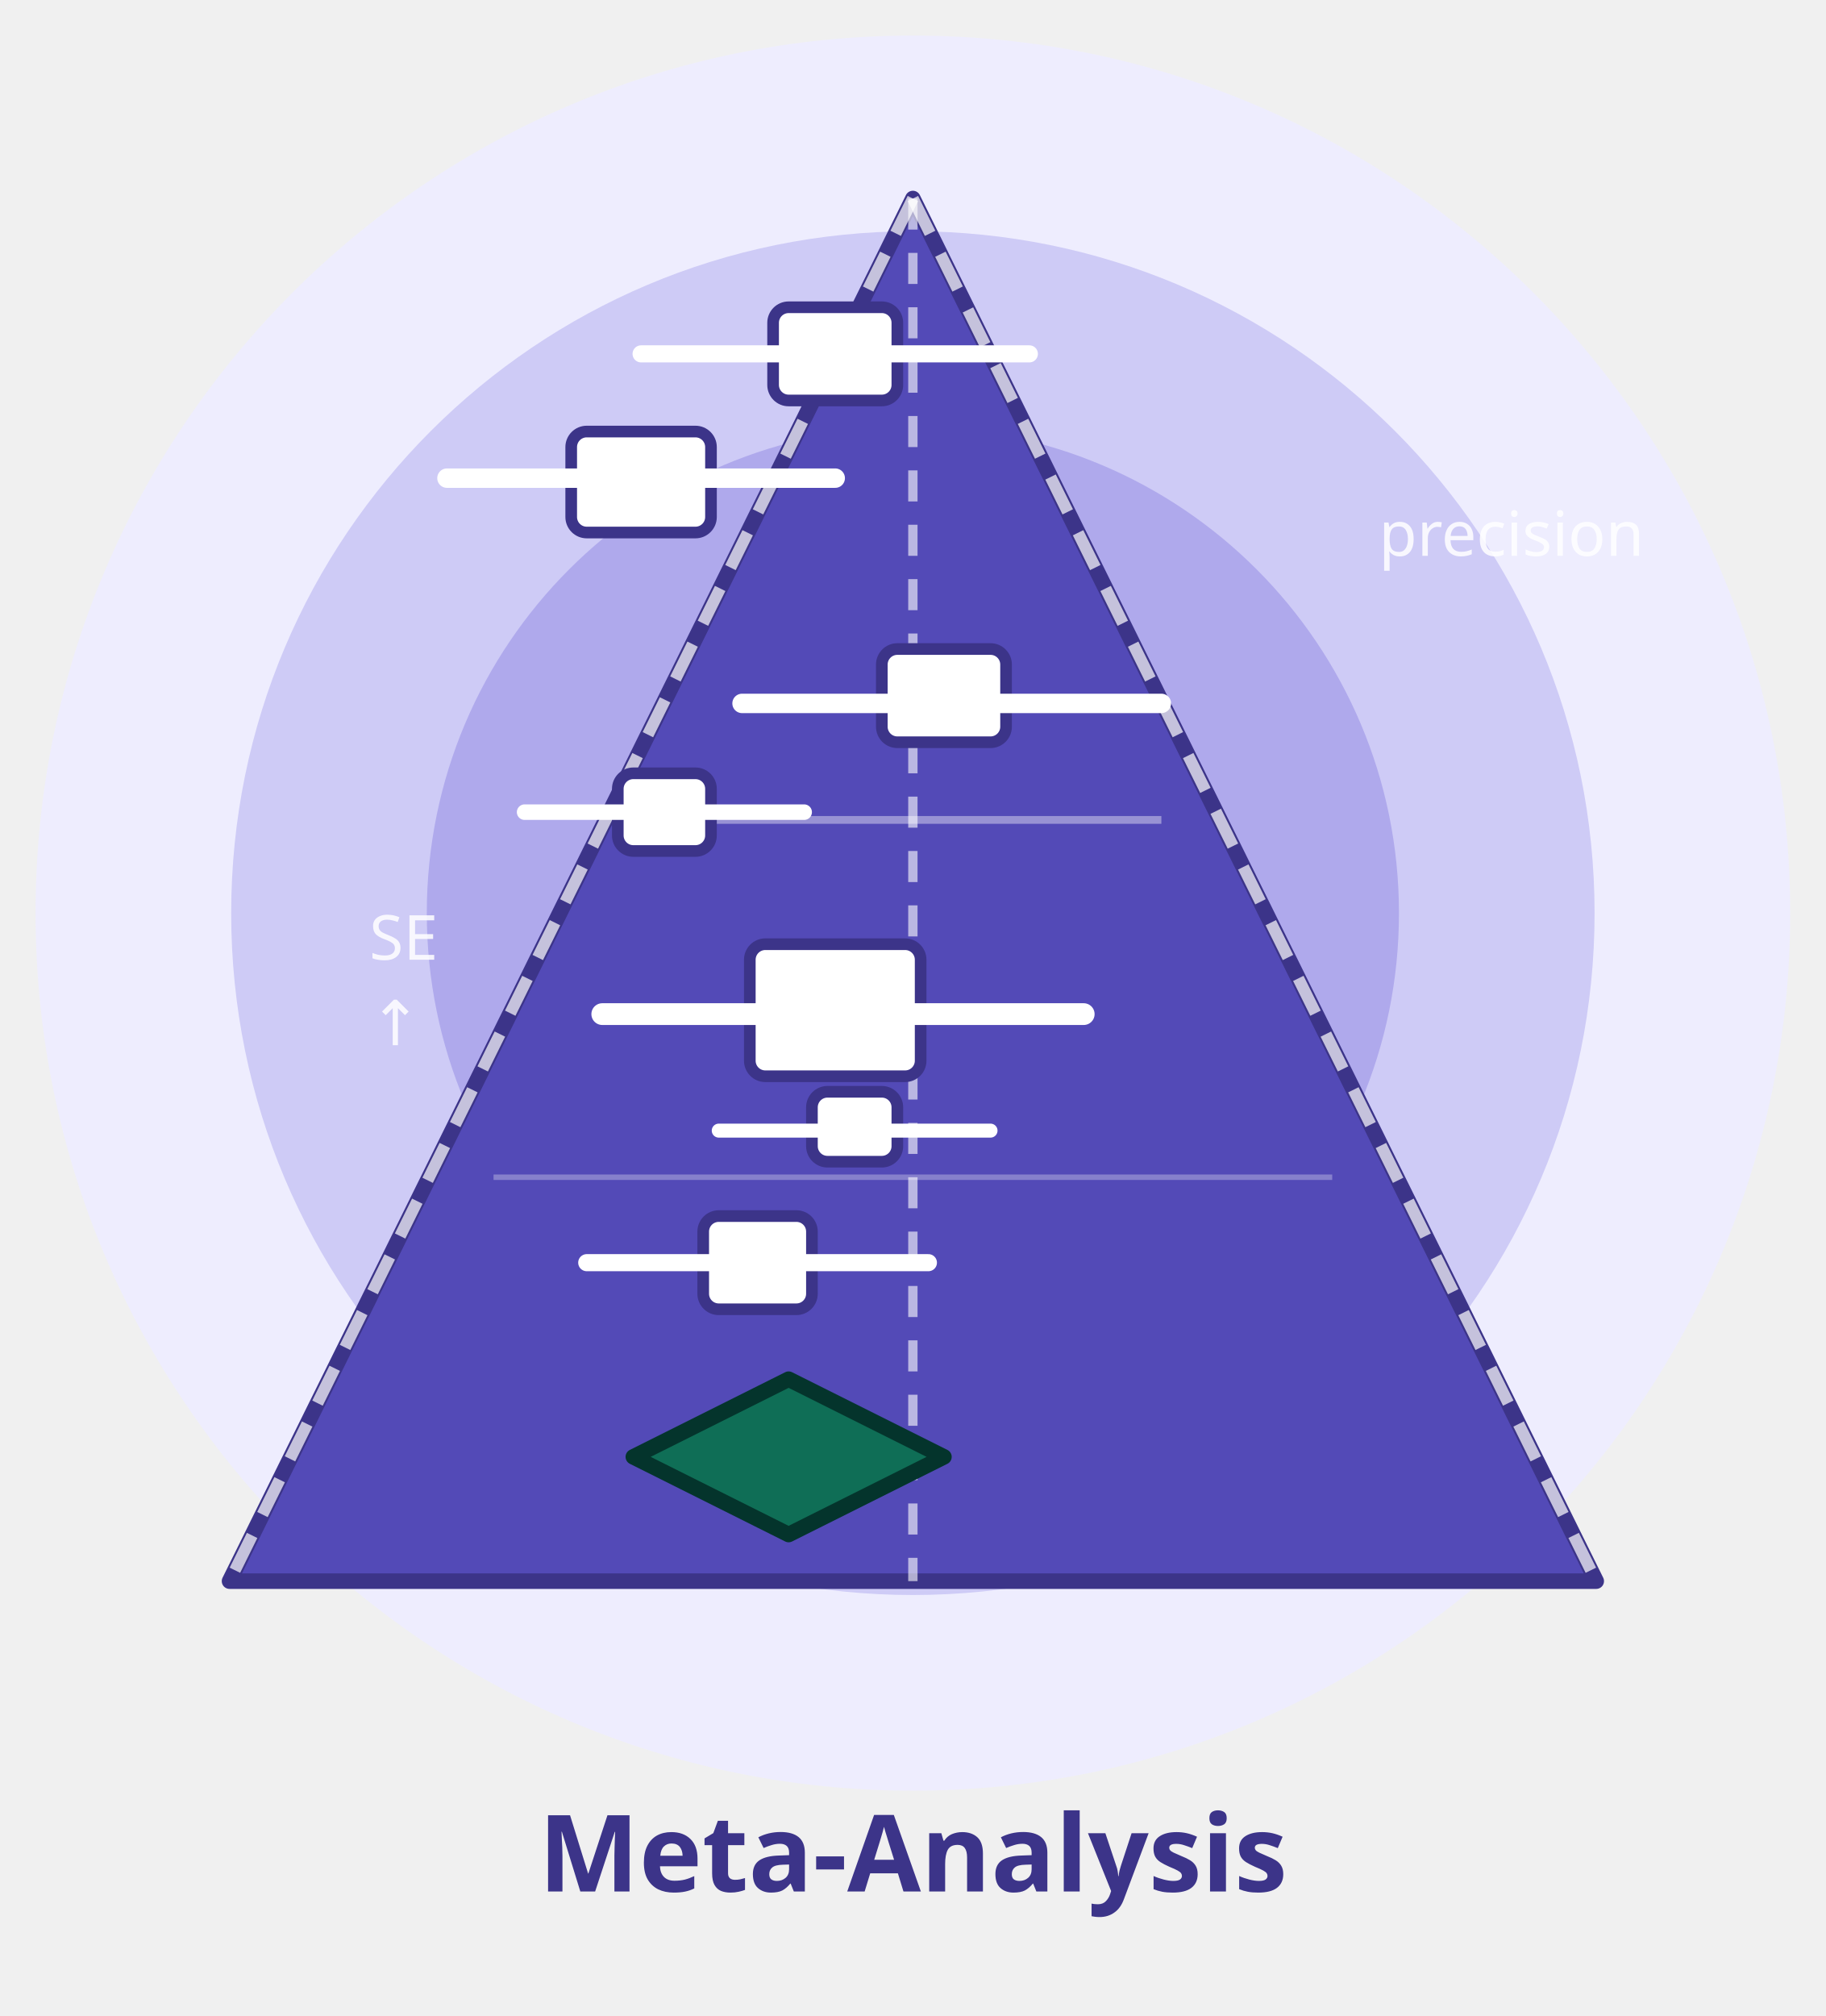
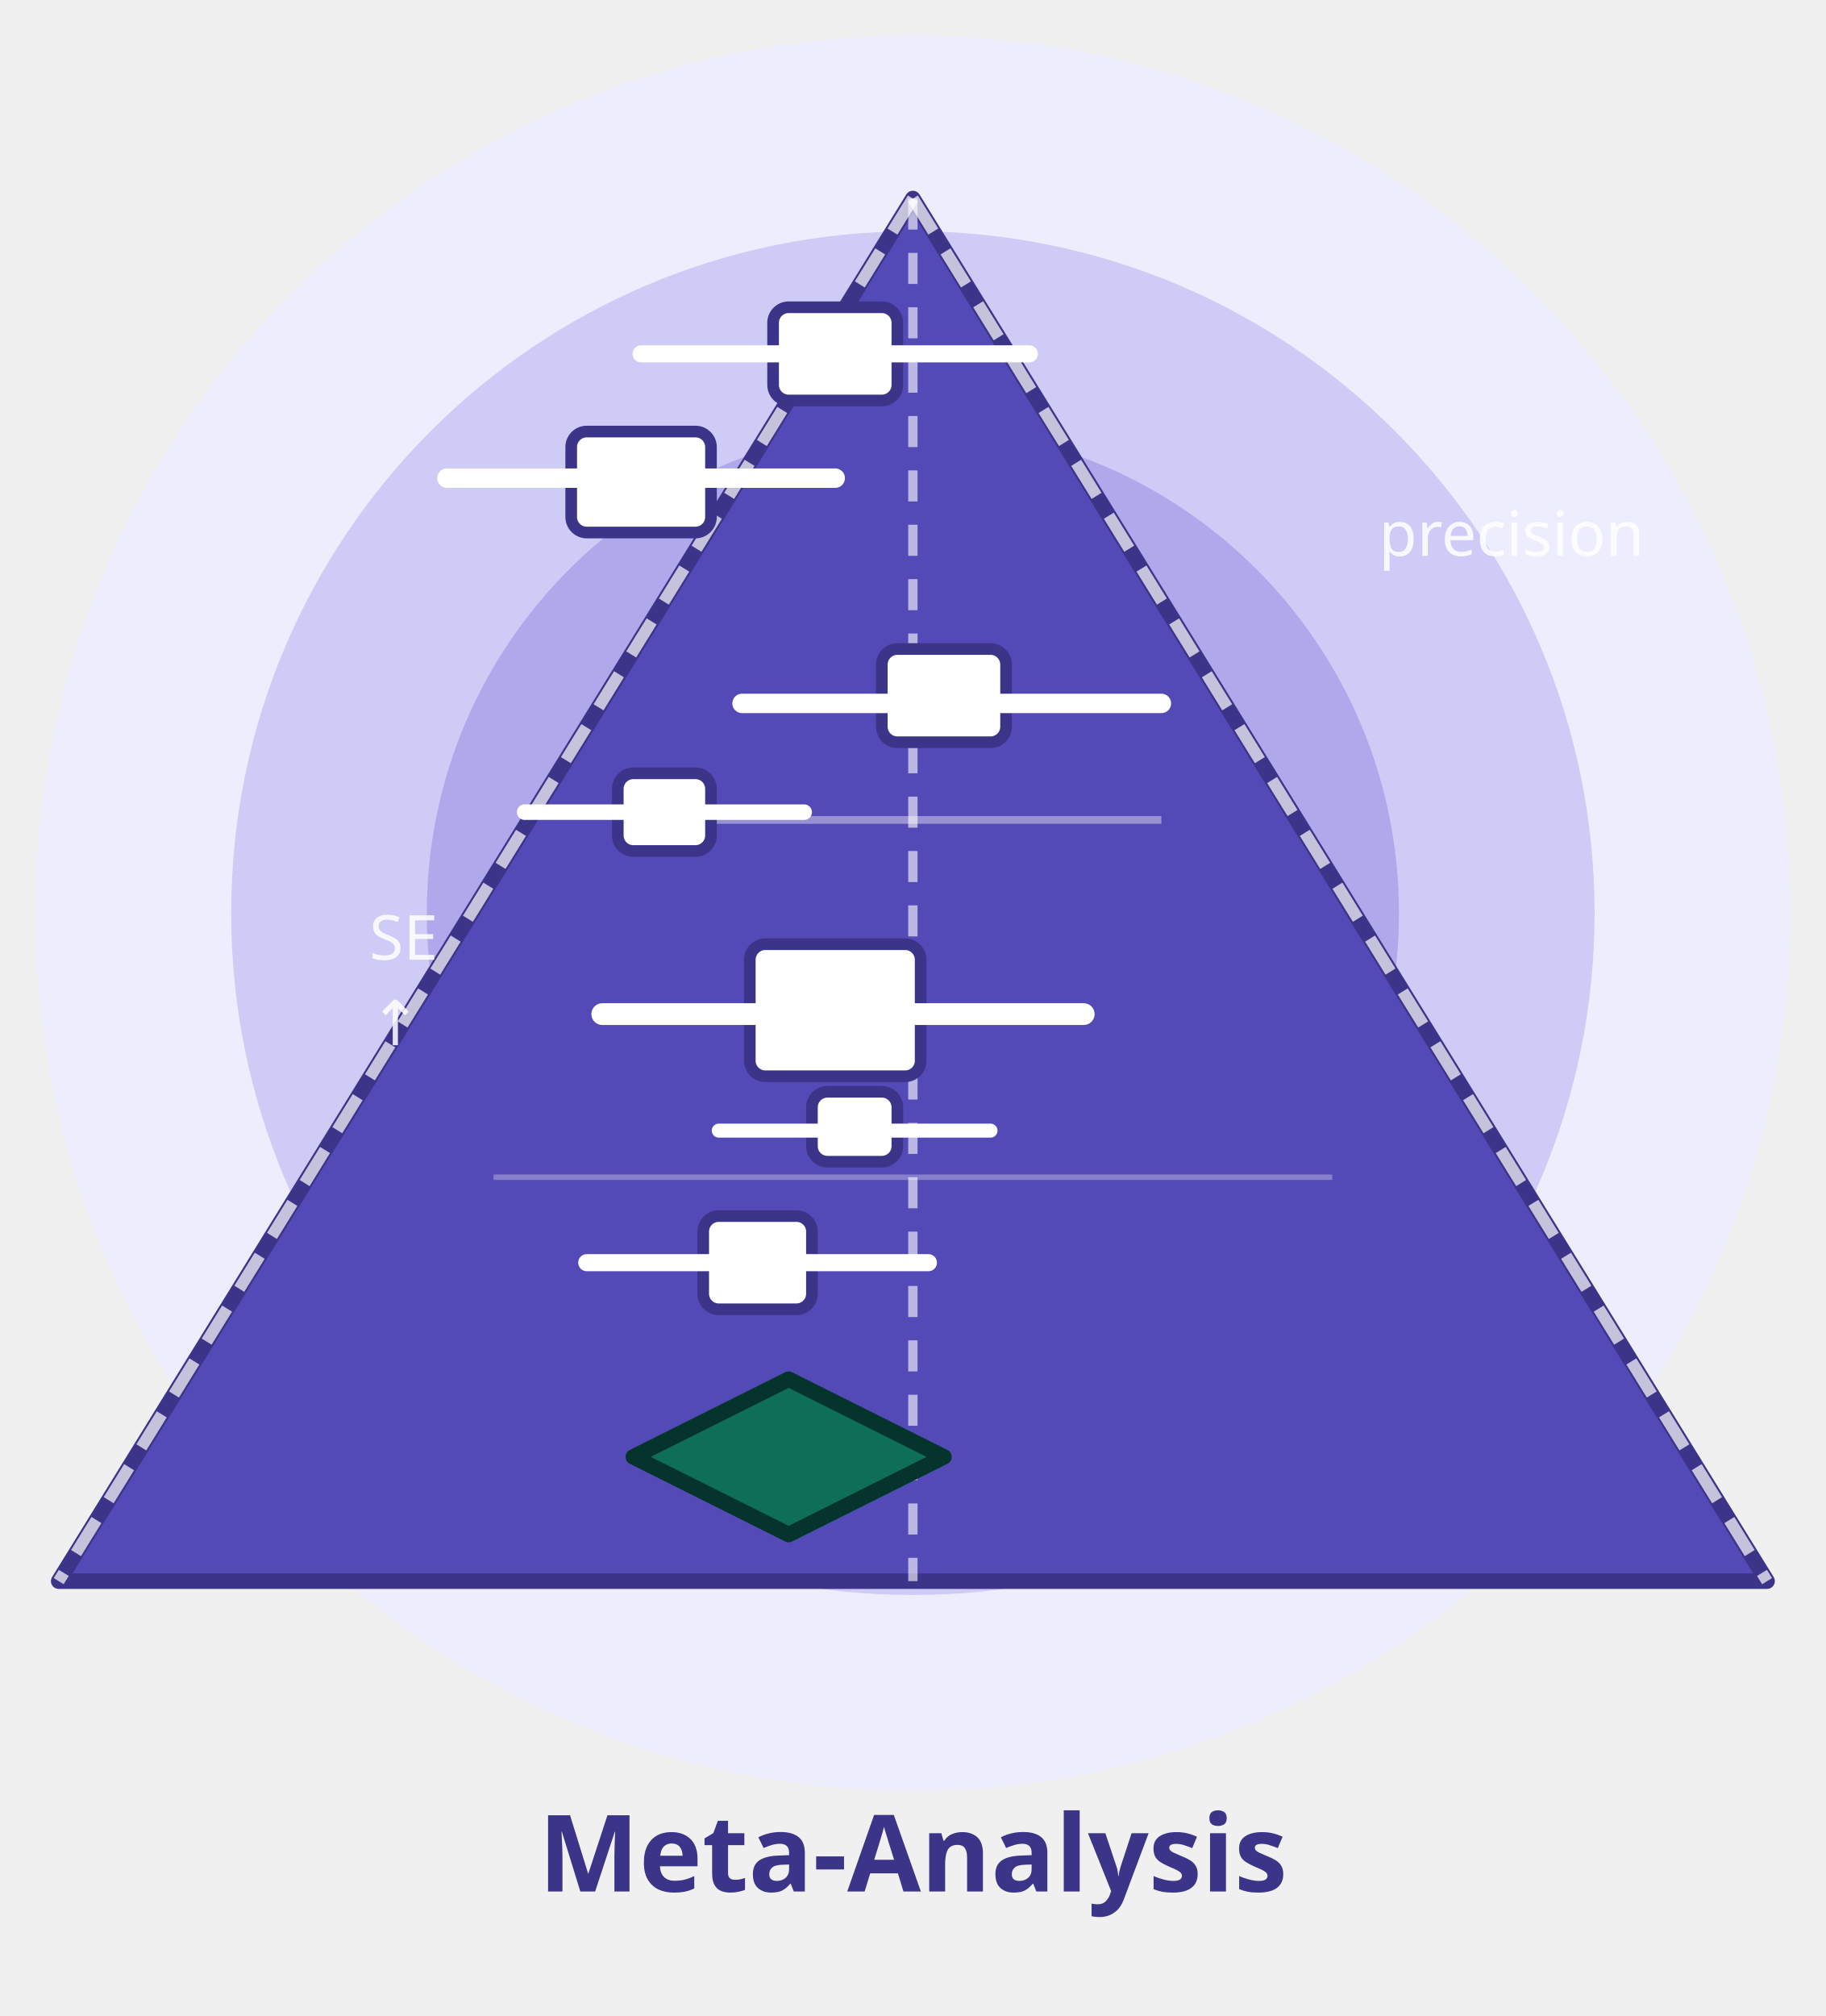
<svg xmlns="http://www.w3.org/2000/svg" viewBox="186 41 308 340" width="100%" style="background:transparent;">
  <defs>
    <marker id="arw" viewBox="0 0 10 10" refX="8" refY="5" markerWidth="6" markerHeight="6" orient="auto-start-reverse">
      <path d="M2 1L8 5L2 9" fill="none" stroke="context-stroke" stroke-width="1.5" stroke-linecap="round" stroke-linejoin="round" />
    </marker>
  </defs>
  <circle cx="340" cy="195" r="148" fill="#EEEDFE" />
  <circle cx="340" cy="195" r="115" fill="#CECBF6" />
  <circle cx="340" cy="195" r="82" fill="#AFA9EC" />
  <g transform="translate(340 195) scale(1.31) translate(-340 -242)">
-     <path d="M252 328 L428 328 L340 150 Z" fill="#534AB7" stroke="#3C3489" stroke-width="2" stroke-linejoin="round" />
-     <line x1="340" y1="150" x2="252" y2="328" stroke="#FFFFFF" stroke-width="1.5" stroke-dasharray="5 3" opacity="0.7" />
-     <line x1="340" y1="150" x2="428" y2="328" stroke="#FFFFFF" stroke-width="1.5" stroke-dasharray="5 3" opacity="0.7" />
+     <path d="M230 328 L450 328 L340 150 Z" fill="#534AB7" stroke="#3C3489" stroke-width="2" stroke-linejoin="round" />
+     <line x1="340" y1="150" x2="230" y2="328" stroke="#FFFFFF" stroke-width="1.5" stroke-dasharray="5 3" opacity="0.7" />
+     <line x1="340" y1="150" x2="450" y2="328" stroke="#FFFFFF" stroke-width="1.5" stroke-dasharray="5 3" opacity="0.7" />
    <line x1="340" y1="150" x2="340" y2="328" stroke="#FFFFFF" stroke-width="1.2" stroke-dasharray="4 3" opacity="0.6" />
    <line x1="308" y1="230" x2="372" y2="230" stroke="#FFFFFF" stroke-width="1" opacity="0.4" />
    <line x1="286" y1="276" x2="394" y2="276" stroke="#FFFFFF" stroke-width="0.7" opacity="0.3" />
    <text x="270" y="248" font-family="sans-serif" font-size="8" font-weight="400" fill="#FFFFFF" opacity="0.85">SE</text>
    <text x="270" y="259" font-family="sans-serif" font-size="8" font-weight="400" fill="#FFFFFF" opacity="0.85">↑</text>
    <text x="400" y="196" font-family="sans-serif" font-size="8" font-weight="400" fill="#FFFFFF" opacity="0.85">precision</text>
    <rect x="322" y="164" width="16" height="12" rx="2" fill="#FFFFFF" stroke="#3C3489" stroke-width="1.5" />
    <line x1="305" y1="170" x2="355" y2="170" stroke="#FFFFFF" stroke-width="2.2" stroke-linecap="round" />
    <rect x="296" y="180" width="18" height="13" rx="2" fill="#FFFFFF" stroke="#3C3489" stroke-width="1.5" />
    <line x1="280" y1="186" x2="330" y2="186" stroke="#FFFFFF" stroke-width="2.5" stroke-linecap="round" />
    <rect x="336" y="208" width="16" height="12" rx="2" fill="#FFFFFF" stroke="#3C3489" stroke-width="1.5" />
    <line x1="318" y1="215" x2="372" y2="215" stroke="#FFFFFF" stroke-width="2.5" stroke-linecap="round" />
    <rect x="302" y="224" width="12" height="10" rx="2" fill="#FFFFFF" stroke="#3C3489" stroke-width="1.5" />
    <line x1="290" y1="229" x2="326" y2="229" stroke="#FFFFFF" stroke-width="2" stroke-linecap="round" />
    <rect x="319" y="246" width="22" height="17" rx="2" fill="#FFFFFF" stroke="#3C3489" stroke-width="1.5" />
    <line x1="300" y1="255" x2="362" y2="255" stroke="#FFFFFF" stroke-width="2.8" stroke-linecap="round" />
    <rect x="327" y="265" width="11" height="9" rx="2" fill="#FFFFFF" stroke="#3C3489" stroke-width="1.5" />
    <line x1="315" y1="270" x2="350" y2="270" stroke="#FFFFFF" stroke-width="1.8" stroke-linecap="round" />
    <rect x="313" y="281" width="14" height="12" rx="2" fill="#FFFFFF" stroke="#3C3489" stroke-width="1.5" />
    <line x1="298" y1="287" x2="342" y2="287" stroke="#FFFFFF" stroke-width="2.2" stroke-linecap="round" />
    <polygon points="324,302 344,312 324,322 304,312" fill="#0F6E56" stroke="#04342C" stroke-width="2" stroke-linejoin="round" />
  </g>
  <text x="340" y="360" text-anchor="middle" font-family="sans-serif" font-size="18" font-weight="600" fill="#3C3489">Meta-Analysis</text>
</svg>
